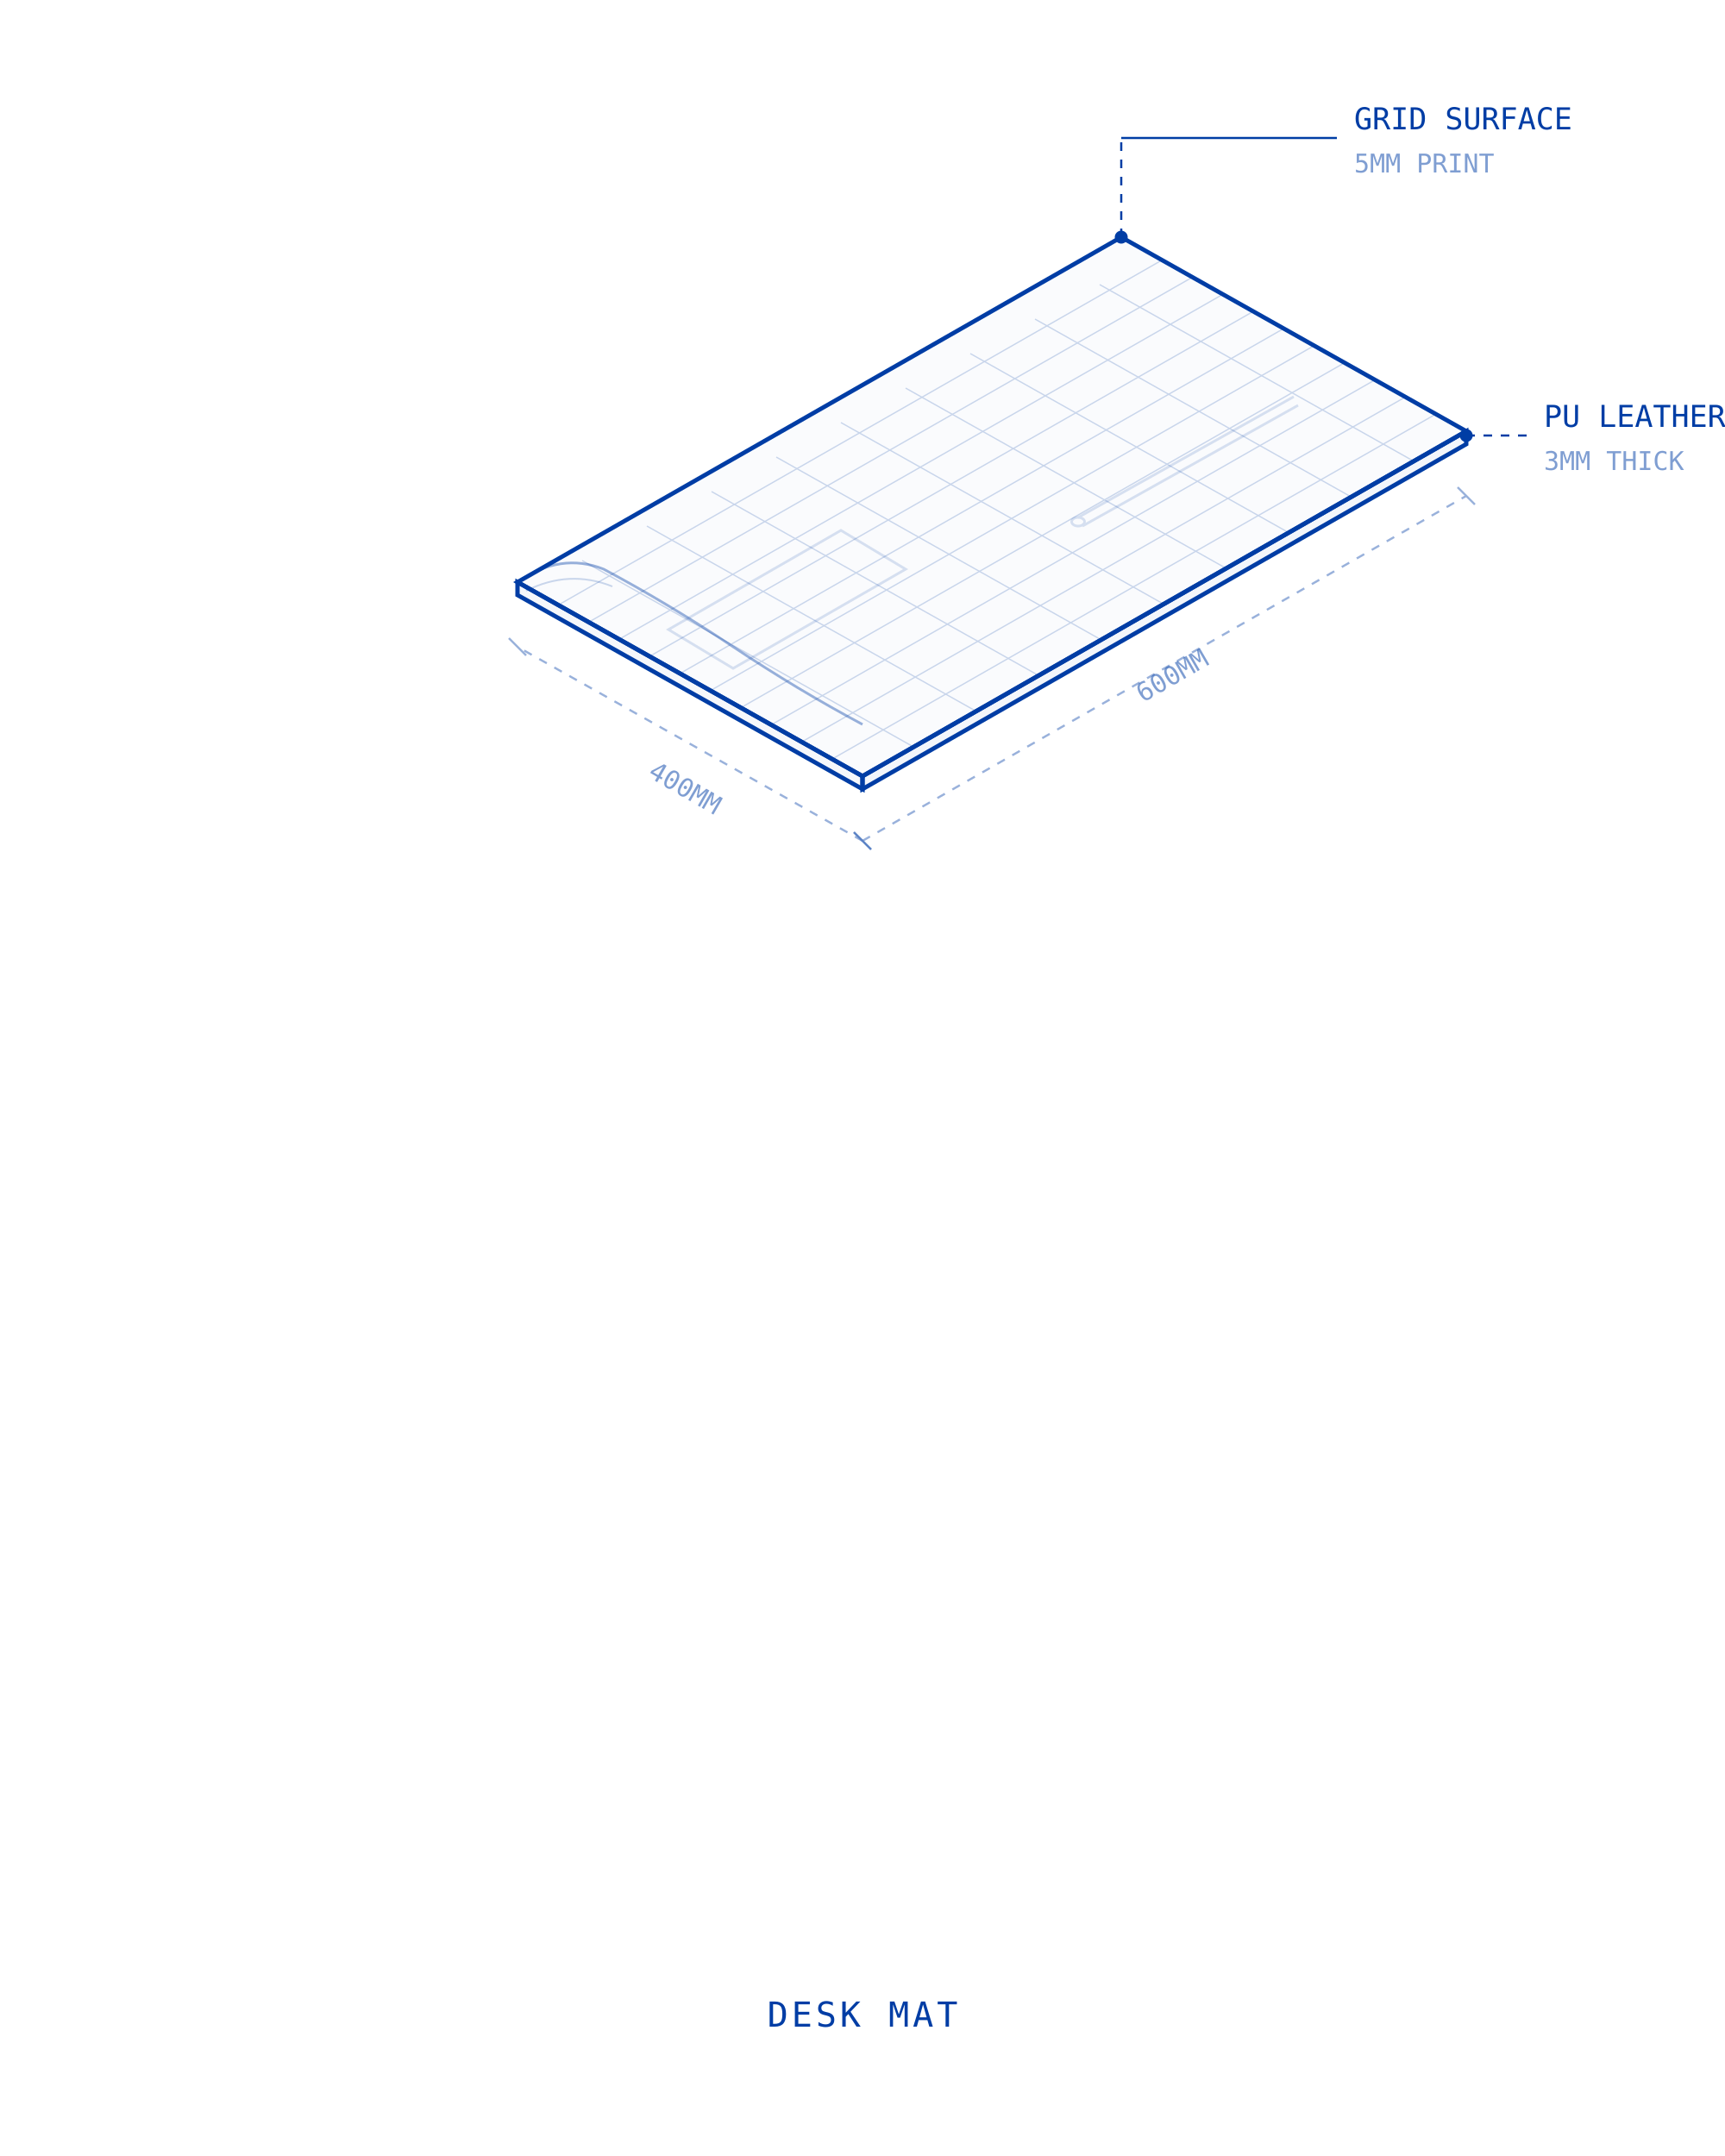
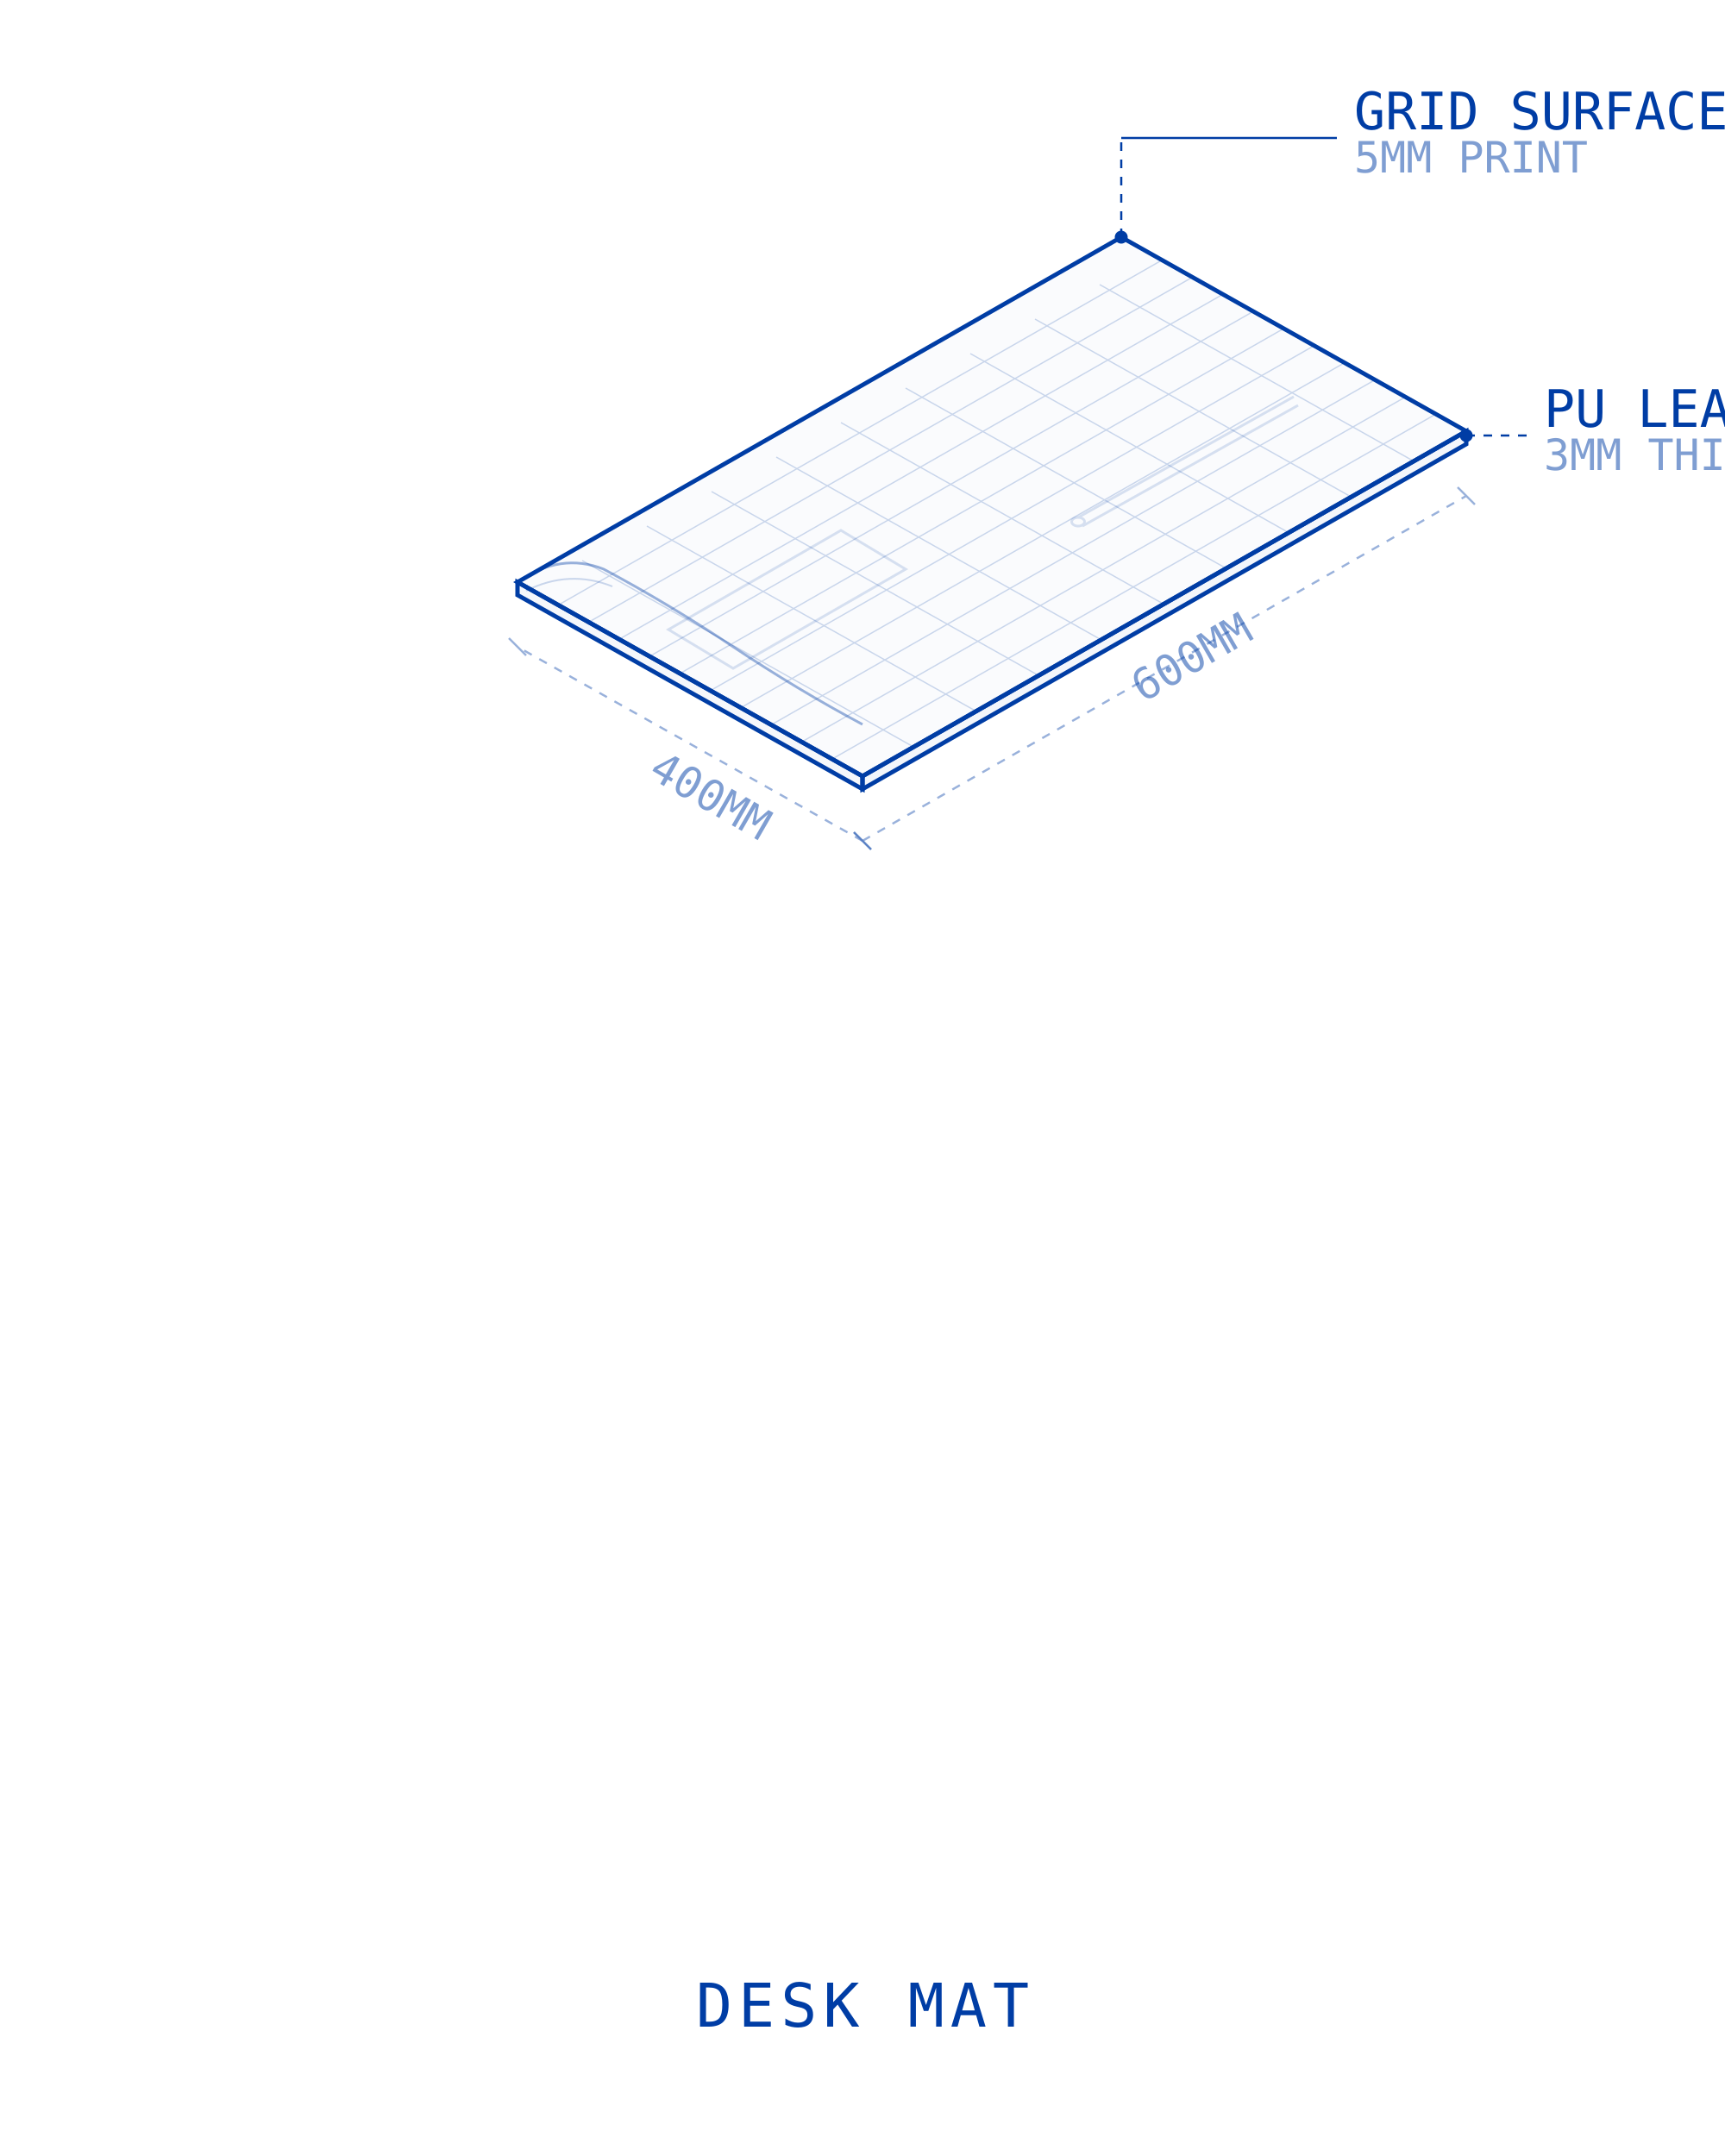
<svg xmlns="http://www.w3.org/2000/svg" viewBox="0 0 400 500" fill="none">
  <defs>
    <clipPath id="mat-surface-clip">
      <polygon points="200,180 340,100 260,55 120,135" />
    </clipPath>
    <clipPath id="mat-curl-clip">
      <path d="M120,135 L200,180 L200,186 Q185,182 170,175 Q145,160 120,140 Z" />
    </clipPath>
  </defs>
  <g>
    <polygon points="200,180 340,100 260,55 120,135" stroke="#003DA5" stroke-width="1" fill="rgba(0,61,165,0.02)" />
    <g clip-path="url(#mat-surface-clip)" stroke="#003DA5" stroke-width="0.3" opacity="0.2">
      <line x1="193" y1="176" x2="333" y2="96" />
      <line x1="186" y1="172" x2="326" y2="92" />
      <line x1="179" y1="168" x2="319" y2="88" />
      <line x1="172" y1="164" x2="312" y2="84" />
      <line x1="165" y1="160" x2="305" y2="80" />
      <line x1="158" y1="156" x2="298" y2="76" />
      <line x1="151" y1="152" x2="291" y2="72" />
      <line x1="144" y1="148" x2="284" y2="68" />
      <line x1="137" y1="144" x2="277" y2="64" />
      <line x1="130" y1="140" x2="270" y2="60" />
      <line x1="215" y1="175" x2="135" y2="130" />
      <line x1="230" y1="167" x2="150" y2="122" />
      <line x1="245" y1="159" x2="165" y2="114" />
      <line x1="260" y1="151" x2="180" y2="106" />
      <line x1="275" y1="143" x2="195" y2="98" />
      <line x1="290" y1="135" x2="210" y2="90" />
      <line x1="305" y1="127" x2="225" y2="82" />
      <line x1="320" y1="119" x2="240" y2="74" />
      <line x1="335" y1="111" x2="255" y2="66" />
    </g>
    <polygon points="200,180 340,100 340,103 200,183" stroke="#003DA5" stroke-width="1" fill="rgba(0,61,165,0.05)" />
    <polygon points="200,180 120,135 120,138 200,183" stroke="#003DA5" stroke-width="1" fill="rgba(0,61,165,0.04)" />
  </g>
  <g>
    <path d="M120,135 Q130,128 140,132 Q155,140 170,150 Q185,160 200,168" stroke="#003DA5" stroke-width="0.6" fill="none" opacity="0.4" />
    <path d="M122,137 Q132,132 142,136" stroke="#003DA5" stroke-width="0.4" fill="none" opacity="0.2" />
  </g>
  <g opacity="0.15" stroke="#003DA5" stroke-width="0.6">
    <line x1="250" y1="120" x2="300" y2="92" />
    <line x1="251" y1="122" x2="301" y2="94" />
    <ellipse cx="250" cy="121" rx="1.5" ry="1" />
    <polygon points="170,155 210,132 195,123 155,146" />
  </g>
  <g>
    <line x1="260" y1="55" x2="260" y2="32" stroke="#003DA5" stroke-width="0.5" stroke-dasharray="2 2" />
    <line x1="260" y1="32" x2="310" y2="32" stroke="#003DA5" stroke-width="0.5" />
    <circle cx="260" cy="55" r="1.5" fill="#003DA5" />
-     <text x="314" y="30" font-family="'Doto', monospace" font-size="7" fill="#003DA5">
+     <text x="314" y="30" font-family="'Doto', monospace" font-size="12" fill="#003DA5">
      GRID SURFACE
    </text>
-     <text x="314" y="40" font-family="'Doto', monospace" font-size="6" fill="#003DA5" opacity="0.5">
+     <text x="314" y="40" font-family="'Doto', monospace" font-size="10" fill="#003DA5" opacity="0.5">
      5MM PRINT
    </text>
    <line x1="340" y1="101" x2="355" y2="101" stroke="#003DA5" stroke-width="0.5" stroke-dasharray="2 2" />
    <circle cx="340" cy="101" r="1.5" fill="#003DA5" />
-     <text x="358" y="99" font-family="'Doto', monospace" font-size="7" fill="#003DA5">
+     <text x="358" y="99" font-family="'Doto', monospace" font-size="12" fill="#003DA5">
      PU LEATHER
    </text>
-     <text x="358" y="109" font-family="'Doto', monospace" font-size="6" fill="#003DA5" opacity="0.5">
+     <text x="358" y="109" font-family="'Doto', monospace" font-size="10" fill="#003DA5" opacity="0.5">
      3MM THICK
    </text>
  </g>
  <g stroke="#003DA5" stroke-width="0.5" opacity="0.4">
    <line x1="200" y1="195" x2="340" y2="115" stroke-dasharray="2 2" />
    <line x1="198" y1="193" x2="202" y2="197" />
    <line x1="338" y1="113" x2="342" y2="117" />
  </g>
-   <text x="265" y="163" font-family="'Doto', monospace" font-size="6" fill="#003DA5" opacity="0.5" transform="rotate(-30, 265, 163)">
+   <text x="265" y="163" font-family="'Doto', monospace" font-size="10" fill="#003DA5" opacity="0.5" transform="rotate(-30, 265, 163)">
    600MM
  </text>
  <g stroke="#003DA5" stroke-width="0.5" opacity="0.4">
    <line x1="200" y1="195" x2="120" y2="150" stroke-dasharray="2 2" />
    <line x1="198" y1="193" x2="202" y2="197" />
    <line x1="118" y1="148" x2="122" y2="152" />
  </g>
-   <text x="150" y="180" font-family="'Doto', monospace" font-size="6" fill="#003DA5" opacity="0.5" transform="rotate(30, 150, 180)">
+   <text x="150" y="180" font-family="'Doto', monospace" font-size="10" fill="#003DA5" opacity="0.5" transform="rotate(30, 150, 180)">
    400MM
  </text>
-   <text x="200" y="470" font-family="'Doto', monospace" font-size="8" fill="#003DA5" text-anchor="middle" letter-spacing="0.1em">
+   <text x="200" y="470" font-family="'Doto', monospace" font-size="14" fill="#003DA5" text-anchor="middle" letter-spacing="0.1em">
    DESK MAT
  </text>
</svg>
